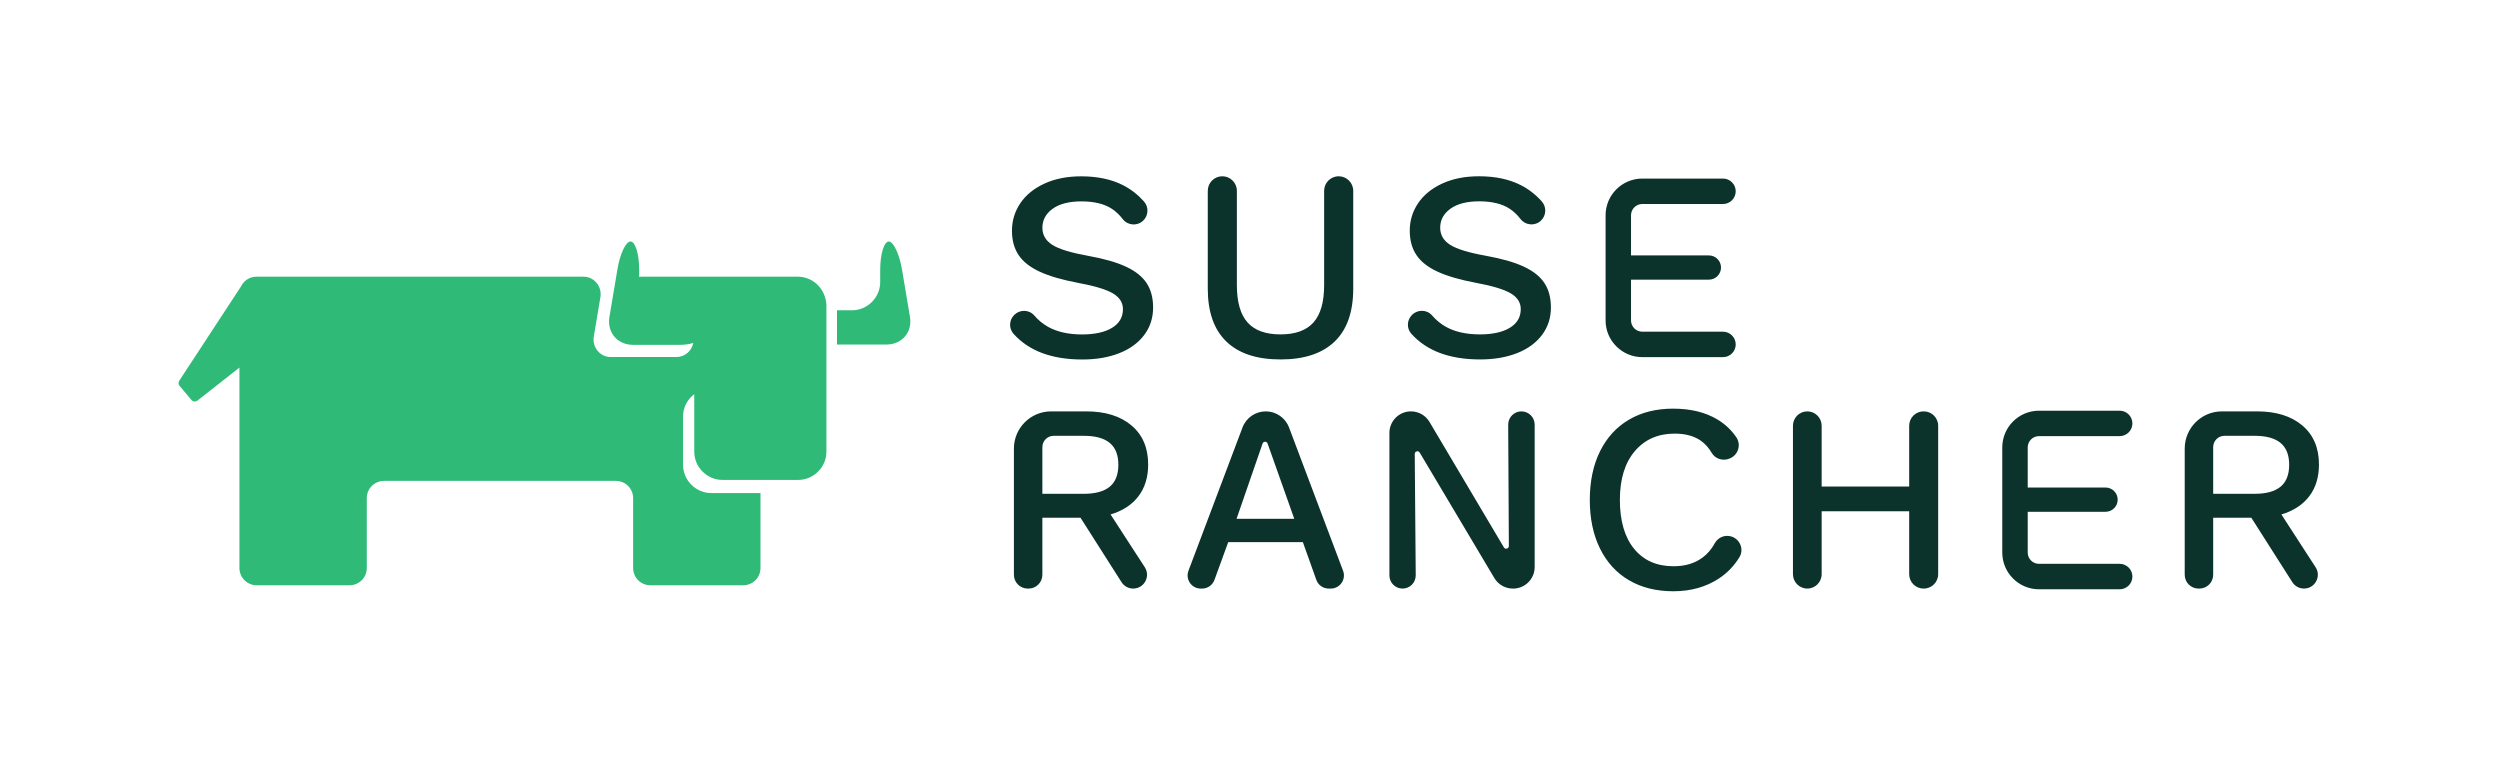
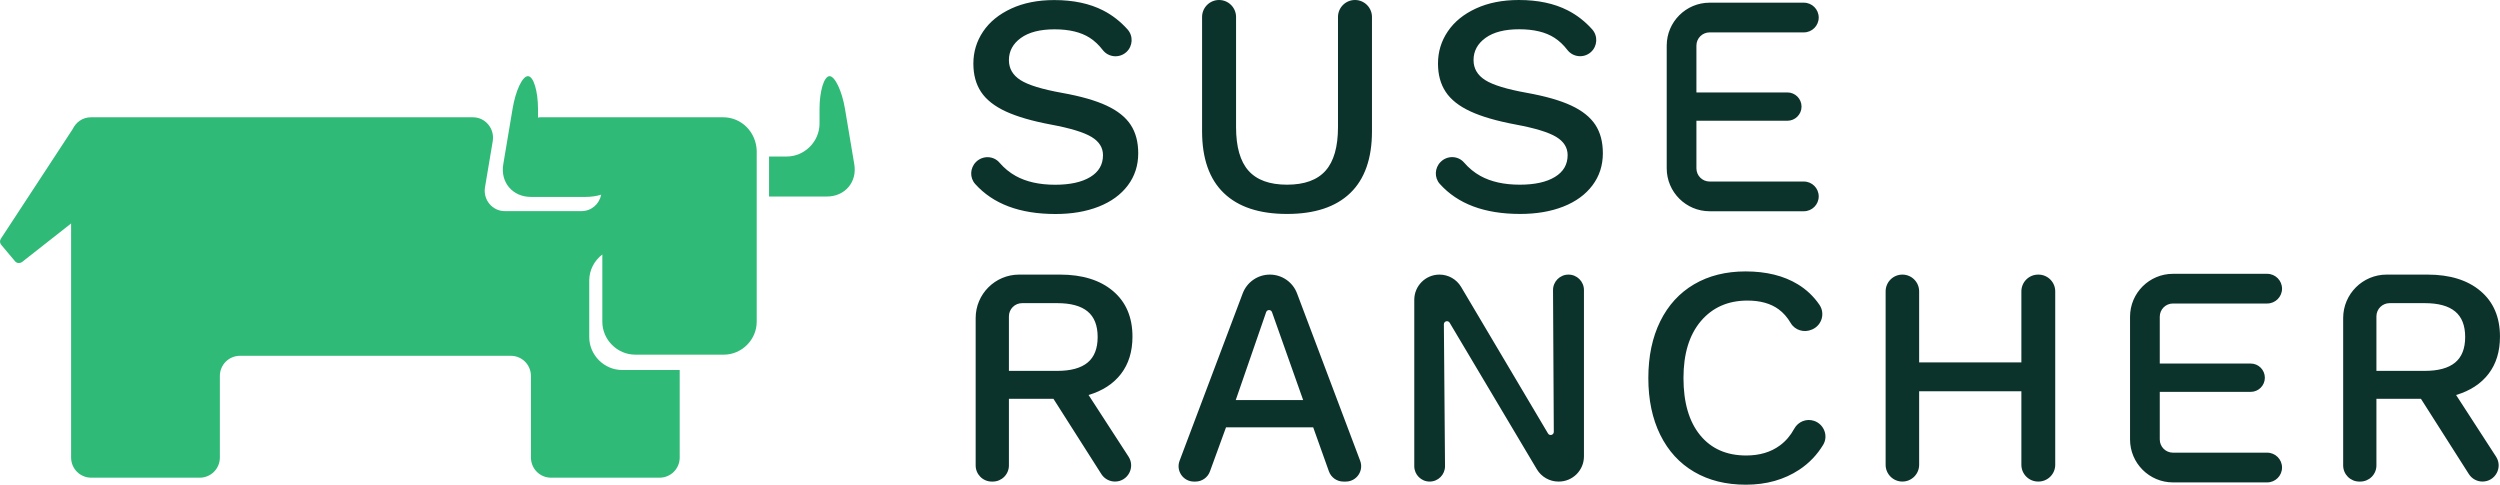
- <svg xmlns="http://www.w3.org/2000/svg" version="1.1" x="0" y="0" width="420" height="129" viewBox="0, 0, 420, 129">
-   <g id="Layer_1">
-     <g>
-       <path d="M323.198,69.111 L323.155,69.111 C321.824,69.111 320.743,70.19 320.743,71.523 L320.743,81.741 L306.038,81.741 L306.038,71.523 C306.038,70.192 304.961,69.111 303.628,69.111 C302.296,69.111 301.216,70.19 301.216,71.523 L301.216,96.467 C301.216,97.797 302.294,98.879 303.628,98.879 C304.959,98.879 306.038,97.799 306.038,96.467 L306.038,85.89 L320.743,85.89 L320.743,96.467 C320.743,97.797 321.819,98.879 323.155,98.879 L323.198,98.879 C324.53,98.879 325.612,97.799 325.612,96.467 L325.612,71.523 C325.612,70.192 324.53,69.111 323.198,69.111 M292.232,93.595 C293.011,92.307 292.349,90.624 290.92,90.146 C289.819,89.778 288.623,90.264 288.07,91.284 C287.534,92.269 286.849,93.07 286.008,93.687 C284.703,94.651 283.083,95.13 281.159,95.13 C278.331,95.13 276.123,94.152 274.529,92.199 C272.937,90.245 272.14,87.507 272.14,83.989 C272.14,80.498 272.974,77.771 274.643,75.801 C276.314,73.834 278.547,72.848 281.342,72.848 C283.178,72.848 284.665,73.26 285.809,74.089 C286.492,74.583 287.079,75.251 287.571,76.088 C288.182,77.129 289.507,77.507 290.611,77.015 L290.697,76.979 C292.046,76.374 292.534,74.692 291.705,73.468 C290.88,72.256 289.839,71.266 288.581,70.503 C286.551,69.27 284.048,68.653 281.072,68.653 C278.242,68.653 275.773,69.27 273.671,70.503 C271.566,71.739 269.943,73.511 268.799,75.827 C267.658,78.143 267.086,80.864 267.086,83.992 C267.086,87.12 267.658,89.841 268.799,92.155 C269.943,94.473 271.566,96.248 273.671,97.48 C275.778,98.716 278.257,99.331 281.115,99.331 C284.062,99.331 286.626,98.611 288.807,97.168 C290.214,96.234 291.354,95.046 292.232,93.595 M254.206,98.881 C256.204,98.881 257.825,97.262 257.825,95.259 L257.825,71.335 C257.825,70.107 256.83,69.111 255.6,69.111 C254.365,69.111 253.368,70.116 253.377,71.351 L253.488,91.733 C253.488,92.188 252.888,92.356 252.655,91.964 L240.157,70.886 C239.507,69.785 238.321,69.111 237.045,69.111 C235.041,69.111 233.42,70.734 233.42,72.734 L233.42,96.671 C233.42,97.894 234.411,98.881 235.632,98.881 C236.852,98.881 237.842,97.894 237.842,96.671 L237.677,76.265 C237.671,75.807 238.274,75.642 238.508,76.032 L251.047,97.106 C251.698,98.207 252.883,98.881 254.16,98.881 L254.206,98.881 M217.435,87.154 L212.955,74.509 C212.814,74.109 212.25,74.112 212.113,74.511 L207.742,87.154 z M218.881,91.079 L206.341,91.079 L204.027,97.427 C203.71,98.301 202.877,98.881 201.95,98.881 L201.73,98.881 C200.185,98.881 199.115,97.337 199.661,95.891 L208.743,71.811 C209.355,70.187 210.912,69.111 212.65,69.111 C214.387,69.111 215.942,70.187 216.555,71.811 L225.637,95.891 C226.183,97.337 225.114,98.881 223.568,98.881 L223.223,98.881 C222.291,98.881 221.458,98.295 221.142,97.416 z M371.815,82.96 L378.76,82.96 C380.716,82.96 382.173,82.56 383.136,81.763 C384.099,80.966 384.58,79.741 384.58,78.087 C384.58,76.434 384.099,75.207 383.136,74.412 C382.173,73.613 380.716,73.217 378.76,73.217 L373.712,73.217 C372.664,73.217 371.815,74.067 371.815,75.114 z M378.218,86.974 L371.815,86.974 L371.815,96.56 C371.815,97.843 370.775,98.881 369.492,98.881 L369.353,98.881 C368.071,98.881 367.032,97.843 367.032,96.56 L367.032,75.363 C367.032,71.911 369.832,69.111 373.285,69.111 L379.167,69.111 C382.386,69.111 384.926,69.9 386.79,71.478 C388.655,73.056 389.586,75.243 389.586,78.039 C389.586,80.176 389.036,81.957 387.943,83.385 C386.845,84.815 385.289,85.828 383.274,86.429 L389.019,95.293 C390.024,96.837 388.914,98.879 387.073,98.879 C386.278,98.879 385.537,98.474 385.111,97.803 z M175.119,82.96 L182.065,82.96 C184.018,82.96 185.477,82.56 186.44,81.763 C187.403,80.966 187.883,79.741 187.883,78.087 C187.883,76.434 187.403,75.207 186.44,74.412 C185.477,73.613 184.018,73.217 182.065,73.217 L177.016,73.217 C175.969,73.217 175.119,74.067 175.119,75.114 z M181.523,86.974 L175.119,86.974 L175.119,96.56 C175.119,97.843 174.079,98.881 172.796,98.881 L172.659,98.881 C171.375,98.881 170.336,97.843 170.336,96.56 L170.336,75.363 C170.336,71.911 173.135,69.111 176.59,69.111 L182.471,69.111 C185.689,69.111 188.23,69.9 190.095,71.478 C191.959,73.056 192.891,75.243 192.891,78.039 C192.891,80.176 192.34,81.957 191.247,83.385 C190.149,84.815 188.592,85.828 186.576,86.429 L192.324,95.293 C193.326,96.837 192.218,98.879 190.377,98.879 C189.582,98.879 188.842,98.474 188.416,97.803 z M356.106,94.724 L342.55,94.724 C341.505,94.724 340.656,93.872 340.656,92.827 L340.656,85.979 L353.736,85.979 C354.861,85.979 355.772,85.067 355.772,83.945 C355.772,82.818 354.861,81.905 353.736,81.905 L340.656,81.905 L340.656,75.167 C340.656,74.119 341.505,73.269 342.55,73.269 L356.106,73.269 C357.285,73.269 358.243,72.314 358.243,71.135 C358.243,69.956 357.285,68.999 356.106,68.999 L342.55,68.999 C339.15,68.999 336.381,71.765 336.381,75.169 L336.381,92.83 C336.381,96.231 339.15,99 342.55,99 L356.106,99 C357.285,99 358.243,98.044 358.243,96.863 C358.243,95.679 357.285,94.724 356.106,94.724 M289.462,55.725 L275.906,55.725 C274.862,55.725 274.01,54.876 274.01,53.83 L274.01,46.982 L287.093,46.982 C288.217,46.982 289.13,46.07 289.13,44.945 C289.13,43.82 288.217,42.909 287.093,42.909 L274.01,42.909 L274.01,36.17 C274.01,35.123 274.862,34.273 275.906,34.273 L289.462,34.273 C290.642,34.273 291.6,33.316 291.6,32.136 C291.6,30.956 290.642,30 289.462,30 L275.906,30 C272.506,30 269.738,32.766 269.738,36.17 L269.738,53.83 C269.738,57.23 272.506,59.999 275.906,59.999 L289.462,59.999 C290.642,59.999 291.6,59.042 291.6,57.862 C291.6,56.682 290.642,55.725 289.462,55.725 M249.601,42.964 C246.736,42.45 244.743,41.84 243.627,41.132 C242.511,40.423 241.952,39.465 241.952,38.258 C241.952,36.961 242.525,35.898 243.672,35.068 C244.819,34.238 246.432,33.823 248.516,33.823 C250.626,33.823 252.317,34.23 253.585,35.046 C254.266,35.484 254.888,36.067 255.448,36.796 C256.274,37.866 257.832,38.007 258.837,37.103 C259.783,36.249 259.866,34.785 259.015,33.835 C257.987,32.687 256.817,31.778 255.506,31.108 C253.561,30.112 251.215,29.614 248.471,29.614 C246.116,29.614 244.057,30.022 242.294,30.836 C240.529,31.651 239.176,32.752 238.243,34.14 C237.306,35.527 236.839,37.066 236.839,38.756 C236.839,40.355 237.207,41.713 237.949,42.829 C238.686,43.945 239.872,44.881 241.5,45.634 C243.129,46.389 245.316,47.023 248.063,47.535 C250.809,48.049 252.73,48.636 253.832,49.299 C254.934,49.964 255.486,50.838 255.486,51.924 C255.486,53.283 254.874,54.331 253.65,55.069 C252.431,55.81 250.748,56.178 248.607,56.178 C246.343,56.178 244.45,55.757 242.926,54.912 C242.056,54.429 241.277,53.788 240.586,52.992 C239.718,51.983 238.161,51.961 237.222,52.901 L237.213,52.909 C236.353,53.769 236.287,55.16 237.099,56.065 C239.681,58.947 243.532,60.387 248.651,60.387 C251.004,60.387 253.078,60.033 254.874,59.324 C256.669,58.616 258.063,57.597 259.059,56.269 C260.056,54.941 260.553,53.402 260.553,51.653 C260.553,50.024 260.191,48.66 259.467,47.558 C258.742,46.457 257.59,45.537 256.005,44.797 C254.422,44.058 252.286,43.447 249.601,42.964 M182.77,42.974 C179.905,42.458 177.912,41.85 176.796,41.141 C175.68,40.43 175.122,39.474 175.122,38.266 C175.122,36.97 175.696,35.906 176.841,35.075 C177.988,34.247 179.603,33.832 181.685,33.832 C183.795,33.832 185.485,34.238 186.753,35.053 C187.436,35.492 188.057,36.075 188.617,36.806 C189.442,37.875 191.001,38.015 192.007,37.112 C192.953,36.257 193.035,34.794 192.184,33.843 C191.156,32.696 189.985,31.786 188.676,31.116 C186.73,30.12 184.383,29.623 181.639,29.623 C179.286,29.623 177.227,30.03 175.463,30.845 C173.697,31.659 172.346,32.761 171.411,34.148 C170.476,35.536 170.009,37.075 170.009,38.765 C170.009,40.363 170.377,41.722 171.117,42.837 C171.857,43.954 173.042,44.889 174.67,45.643 C176.299,46.397 178.486,47.031 181.232,47.544 C183.977,48.057 185.9,48.645 187.002,49.309 C188.102,49.972 188.654,50.847 188.654,51.933 C188.654,53.291 188.042,54.34 186.821,55.078 C185.599,55.818 183.917,56.187 181.776,56.187 C179.512,56.187 177.619,55.766 176.095,54.92 C175.225,54.438 174.446,53.796 173.757,52.999 C172.889,51.992 171.33,51.969 170.39,52.909 L170.382,52.918 C169.522,53.777 169.457,55.169 170.268,56.074 C172.85,58.956 176.701,60.396 181.821,60.396 C184.173,60.396 186.247,60.041 188.042,59.332 C189.838,58.624 191.232,57.605 192.229,56.278 C193.225,54.951 193.722,53.411 193.722,51.662 C193.722,50.033 193.36,48.669 192.635,47.567 C191.911,46.465 190.759,45.545 189.173,44.806 C187.59,44.066 185.455,43.455 182.77,42.974 M227.343,32.058 L227.343,48.487 C227.343,52.408 226.301,55.372 224.222,57.378 C222.138,59.385 219.107,60.387 215.125,60.387 C211.141,60.387 208.109,59.385 206.028,57.378 C203.947,55.372 202.906,52.408 202.906,48.487 L202.906,32.058 C202.906,30.709 204,29.614 205.349,29.614 C206.697,29.614 207.794,30.709 207.794,32.058 L207.794,47.897 C207.794,50.734 208.388,52.822 209.581,54.166 C210.773,55.507 212.62,56.178 215.125,56.178 C217.63,56.178 219.476,55.507 220.668,54.166 C221.859,52.822 222.455,50.734 222.455,47.897 L222.455,32.058 C222.455,30.709 223.55,29.614 224.9,29.614 C226.248,29.614 227.343,30.709 227.343,32.058" fill="#0C322C" />
-       <path d="M133.999,46.482 L107.813,46.482 C107.652,46.482 107.489,46.482 107.382,46.537 L107.382,45.301 C107.382,42.718 106.737,40.569 105.932,40.569 C105.127,40.569 104.158,42.668 103.728,45.245 L102.383,53.257 C101.953,55.84 103.728,57.938 106.363,57.938 L114.214,57.938 C115.02,57.938 115.774,57.829 116.471,57.614 C116.202,58.959 115.074,59.981 113.624,59.981 L102.601,59.981 C100.825,59.981 99.48,58.366 99.75,56.596 L100.877,49.873 C101.146,48.099 99.802,46.485 98.03,46.485 L43.071,46.485 C41.889,46.485 40.921,47.186 40.437,48.204 L30.113,63.963 C29.952,64.232 29.952,64.554 30.168,64.821 L32.157,67.187 C32.427,67.511 32.856,67.511 33.177,67.294 L40.224,61.757 L40.224,95.417 C40.224,97.032 41.513,98.323 43.125,98.323 L58.719,98.323 C60.333,98.323 61.622,97.032 61.622,95.417 L61.622,83.693 C61.622,82.078 62.913,80.791 64.527,80.791 L103.46,80.791 C105.073,80.791 106.365,82.078 106.365,83.693 L106.365,95.417 C106.365,97.032 107.653,98.323 109.265,98.323 L124.86,98.323 C126.474,98.323 127.763,97.032 127.763,95.417 L127.763,82.833 L119.482,82.833 C116.901,82.833 114.752,80.681 114.752,78.102 L114.752,69.979 C114.752,68.424 115.505,67.078 116.634,66.216 L116.634,75.893 C116.634,78.475 118.785,80.626 121.364,80.626 L134.109,80.626 C136.691,80.626 138.839,78.475 138.839,75.893 L138.839,51.268 C138.732,48.58 136.637,46.482 133.999,46.482 M152.876,53.257 C153.304,55.786 151.534,57.88 148.949,57.88 L141.046,57.88 L140.616,57.88 L140.616,52.128 L141.046,52.128 L143.143,52.128 C145.725,52.128 147.874,49.978 147.874,47.395 L147.874,45.301 C147.874,42.72 148.518,40.568 149.325,40.568 C150.075,40.568 151.101,42.668 151.531,45.245 L152.876,53.257" fill="#30BA78" />
-     </g>
+ <svg xmlns="http://www.w3.org/2000/svg" version="1.1" viewBox="0 0 359.59 69.717">
+   <g transform="translate(-29.998 -29.614)">
+     <path d="m323.2 69.111h-0.043c-1.331 0-2.412 1.079-2.412 2.412v10.218h-14.705v-10.218c0-1.331-1.077-2.412-2.41-2.412-1.332 0-2.412 1.079-2.412 2.412v24.944c0 1.33 1.078 2.412 2.412 2.412 1.331 0 2.41-1.08 2.41-2.412v-10.577h14.705v10.577c0 1.33 1.076 2.412 2.412 2.412h0.043c1.332 0 2.414-1.08 2.414-2.412v-24.944c0-1.331-1.082-2.412-2.414-2.412m-30.966 24.484c0.779-1.288 0.117-2.971-1.312-3.449-1.101-0.368-2.297 0.118-2.85 1.138-0.536 0.985-1.221 1.786-2.062 2.403-1.305 0.964-2.925 1.443-4.849 1.443-2.828 0-5.036-0.978-6.63-2.931-1.592-1.954-2.389-4.692-2.389-8.21 0-3.491 0.834-6.218 2.503-8.188 1.671-1.967 3.904-2.953 6.699-2.953 1.836 0 3.323 0.412 4.467 1.241 0.683 0.494 1.27 1.162 1.762 1.999 0.611 1.041 1.936 1.419 3.04 0.927l0.086-0.036c1.349-0.605 1.837-2.287 1.008-3.511-0.825-1.212-1.866-2.202-3.124-2.965-2.03-1.233-4.533-1.85-7.509-1.85-2.83 0-5.299 0.617-7.401 1.85-2.105 1.236-3.728 3.008-4.872 5.324-1.141 2.316-1.713 5.037-1.713 8.165s0.572 5.849 1.713 8.163c1.144 2.318 2.767 4.093 4.872 5.325 2.107 1.236 4.586 1.851 7.444 1.851 2.947 0 5.511-0.72 7.692-2.163 1.407-0.934 2.547-2.122 3.425-3.573m-38.026 5.286c1.998 0 3.619-1.619 3.619-3.622v-23.924c0-1.228-0.995-2.224-2.225-2.224-1.235 0-2.232 1.005-2.223 2.24l0.111 20.382c0 0.455-0.6 0.623-0.833 0.231l-12.498-21.078c-0.65-1.101-1.836-1.775-3.112-1.775-2.004 0-3.625 1.623-3.625 3.623v23.937c0 1.223 0.991 2.21 2.212 2.21 1.22 0 2.21-0.987 2.21-2.21l-0.165-20.406c-6e-3 -0.458 0.597-0.623 0.831-0.233l12.539 21.074c0.651 1.101 1.836 1.775 3.113 1.775h0.046m-36.771-11.727-4.48-12.645c-0.141-0.4-0.705-0.397-0.842 2e-3l-4.371 12.643zm1.446 3.925h-12.54l-2.314 6.348c-0.317 0.874-1.15 1.454-2.077 1.454h-0.22c-1.545 0-2.615-1.544-2.069-2.99l9.082-24.08c0.612-1.624 2.169-2.7 3.907-2.7 1.737 0 3.292 1.076 3.905 2.7l9.082 24.08c0.546 1.446-0.523 2.99-2.069 2.99h-0.345c-0.932 0-1.765-0.586-2.081-1.465zm152.93-8.119h6.945c1.956 0 3.413-0.4 4.376-1.197s1.444-2.022 1.444-3.676c0-1.653-0.481-2.88-1.444-3.675-0.963-0.799-2.42-1.195-4.376-1.195h-5.048c-1.048 0-1.897 0.85-1.897 1.897zm6.403 4.014h-6.403v9.586c0 1.283-1.04 2.321-2.323 2.321h-0.139c-1.282 0-2.321-1.038-2.321-2.321v-21.197c0-3.452 2.8-6.252 6.253-6.252h5.882c3.219 0 5.759 0.789 7.623 2.367 1.865 1.578 2.796 3.765 2.796 6.561 0 2.137-0.55 3.918-1.643 5.346-1.098 1.43-2.654 2.443-4.669 3.044l5.745 8.864c1.005 1.544-0.105 3.586-1.946 3.586-0.795 0-1.536-0.405-1.962-1.076zm-203.1-4.014h6.946c1.953 0 3.412-0.4 4.375-1.197s1.443-2.022 1.443-3.676c0-1.653-0.48-2.88-1.443-3.675-0.963-0.799-2.422-1.195-4.375-1.195h-5.049c-1.047 0-1.897 0.85-1.897 1.897zm6.404 4.014h-6.404v9.586c0 1.283-1.04 2.321-2.323 2.321h-0.137c-1.284 0-2.323-1.038-2.323-2.321v-21.197c0-3.452 2.799-6.252 6.254-6.252h5.881c3.218 0 5.759 0.789 7.624 2.367 1.864 1.578 2.796 3.765 2.796 6.561 0 2.137-0.551 3.918-1.644 5.346-1.098 1.43-2.655 2.443-4.671 3.044l5.748 8.864c1.002 1.544-0.106 3.586-1.947 3.586-0.795 0-1.535-0.405-1.961-1.076zm174.58 7.75h-13.556c-1.045 0-1.894-0.852-1.894-1.897v-6.848h13.08c1.125 0 2.036-0.912 2.036-2.034 0-1.127-0.911-2.04-2.036-2.04h-13.08v-6.738c0-1.048 0.849-1.898 1.894-1.898h13.556c1.179 0 2.137-0.955 2.137-2.134s-0.958-2.136-2.137-2.136h-13.556c-3.4 0-6.169 2.766-6.169 6.17v17.661c0 3.401 2.769 6.17 6.169 6.17h13.556c1.179 0 2.137-0.956 2.137-2.137 0-1.184-0.958-2.139-2.137-2.139m-66.644-38.999h-13.556c-1.044 0-1.896-0.849-1.896-1.895v-6.848h13.083c1.124 0 2.037-0.912 2.037-2.037s-0.913-2.036-2.037-2.036h-13.083v-6.739c0-1.047 0.852-1.897 1.896-1.897h13.556c1.18 0 2.138-0.957 2.138-2.137s-0.958-2.136-2.138-2.136h-13.556c-3.4 0-6.168 2.766-6.168 6.17v17.66c0 3.4 2.768 6.169 6.168 6.169h13.556c1.18 0 2.138-0.957 2.138-2.137s-0.958-2.137-2.138-2.137m-39.861-12.761c-2.865-0.514-4.858-1.124-5.974-1.832-1.116-0.709-1.675-1.667-1.675-2.874 0-1.297 0.573-2.36 1.72-3.19s2.76-1.245 4.844-1.245c2.11 0 3.801 0.407 5.069 1.223 0.681 0.438 1.303 1.021 1.863 1.75 0.826 1.07 2.384 1.211 3.389 0.307 0.946-0.854 1.029-2.318 0.178-3.268-1.028-1.148-2.198-2.057-3.509-2.727-1.945-0.996-4.291-1.494-7.035-1.494-2.355 0-4.414 0.408-6.177 1.222-1.765 0.815-3.118 1.916-4.051 3.304-0.937 1.387-1.404 2.926-1.404 4.616 0 1.599 0.368 2.957 1.11 4.073 0.737 1.116 1.923 2.052 3.551 2.805 1.629 0.755 3.816 1.389 6.563 1.901 2.746 0.514 4.667 1.101 5.769 1.764 1.102 0.665 1.654 1.539 1.654 2.625 0 1.359-0.612 2.407-1.836 3.145-1.219 0.741-2.902 1.109-5.043 1.109-2.264 0-4.157-0.421-5.681-1.266-0.87-0.483-1.649-1.124-2.34-1.92-0.868-1.009-2.425-1.031-3.364-0.091l-9e-3 8e-3c-0.86 0.86-0.926 2.251-0.114 3.156 2.582 2.882 6.433 4.322 11.552 4.322 2.353 0 4.427-0.354 6.223-1.063 1.795-0.708 3.189-1.727 4.185-3.055 0.997-1.328 1.494-2.867 1.494-4.616 0-1.629-0.362-2.993-1.086-4.095-0.725-1.101-1.877-2.021-3.462-2.761-1.583-0.739-3.719-1.35-6.404-1.833m-66.831 0.01c-2.865-0.516-4.858-1.124-5.974-1.833-1.116-0.711-1.674-1.667-1.674-2.875 0-1.296 0.574-2.36 1.719-3.191 1.147-0.828 2.762-1.243 4.844-1.243 2.11 0 3.8 0.406 5.068 1.221 0.683 0.439 1.304 1.022 1.864 1.753 0.825 1.069 2.384 1.209 3.39 0.306 0.946-0.855 1.028-2.318 0.177-3.269-1.028-1.147-2.199-2.057-3.508-2.727-1.946-0.996-4.293-1.493-7.037-1.493-2.353 0-4.412 0.407-6.176 1.222-1.766 0.814-3.117 1.916-4.052 3.303-0.935 1.388-1.402 2.927-1.402 4.617 0 1.598 0.368 2.957 1.108 4.072 0.74 1.117 1.925 2.052 3.553 2.806 1.629 0.754 3.816 1.388 6.562 1.901 2.745 0.513 4.668 1.101 5.77 1.765 1.1 0.663 1.652 1.538 1.652 2.624 0 1.358-0.612 2.407-1.833 3.145-1.222 0.74-2.904 1.109-5.045 1.109-2.264 0-4.157-0.421-5.681-1.267-0.87-0.482-1.649-1.124-2.338-1.921-0.868-1.007-2.427-1.03-3.367-0.09l-8e-3 9e-3c-0.86 0.859-0.925 2.251-0.114 3.156 2.582 2.882 6.433 4.322 11.553 4.322 2.352 0 4.426-0.355 6.221-1.064 1.796-0.708 3.19-1.727 4.187-3.054 0.996-1.327 1.493-2.867 1.493-4.616 0-1.629-0.362-2.993-1.087-4.095-0.724-1.102-1.876-2.022-3.462-2.761-1.583-0.74-3.718-1.351-6.403-1.832m44.573-10.916v16.429c0 3.921-1.042 6.885-3.121 8.891-2.084 2.007-5.115 3.009-9.097 3.009-3.984 0-7.016-1.002-9.097-3.009-2.081-2.006-3.122-4.97-3.122-8.891v-16.429c0-1.349 1.094-2.444 2.443-2.444 1.348 0 2.445 1.095 2.445 2.444v15.839c0 2.837 0.594 4.925 1.787 6.269 1.192 1.341 3.039 2.012 5.544 2.012s4.351-0.671 5.543-2.012c1.191-1.344 1.787-3.432 1.787-6.269v-15.839c0-1.349 1.095-2.444 2.445-2.444 1.348 0 2.443 1.095 2.443 2.444" fill="#0c322c" />
+     <path d="m134 46.482h-26.186c-0.161 0-0.324 0-0.431 0.055v-1.236c0-2.583-0.645-4.732-1.45-4.732s-1.774 2.099-2.204 4.676l-1.345 8.012c-0.43 2.583 1.345 4.681 3.98 4.681h7.851c0.806 0 1.56-0.109 2.257-0.324-0.269 1.345-1.397 2.367-2.847 2.367h-11.023c-1.776 0-3.121-1.615-2.851-3.385l1.127-6.723c0.269-1.774-1.075-3.388-2.847-3.388h-54.959c-1.182 0-2.15 0.701-2.634 1.719l-10.324 15.759c-0.161 0.269-0.161 0.591 0.055 0.858l1.989 2.366c0.27 0.324 0.699 0.324 1.02 0.107l7.047-5.537v33.66c0 1.615 1.289 2.906 2.901 2.906h15.594c1.614 0 2.903-1.291 2.903-2.906v-11.724c0-1.615 1.291-2.902 2.905-2.902h38.933c1.613 0 2.905 1.287 2.905 2.902v11.724c0 1.615 1.288 2.906 2.9 2.906h15.595c1.614 0 2.903-1.291 2.903-2.906v-12.584h-8.281c-2.581 0-4.73-2.152-4.73-4.731v-8.123c0-1.555 0.753-2.901 1.882-3.763v9.677c0 2.582 2.151 4.733 4.73 4.733h12.745c2.582 0 4.73-2.151 4.73-4.733v-24.625c-0.107-2.688-2.202-4.786-4.84-4.786m18.877 6.775c0.428 2.529-1.342 4.623-3.927 4.623h-8.333v-5.752h2.527c2.582 0 4.731-2.15 4.731-4.733v-2.094c0-2.581 0.644-4.733 1.451-4.733 0.75 0 1.776 2.1 2.206 4.677l1.345 8.012" fill="#30ba78" />
  </g>
</svg>
